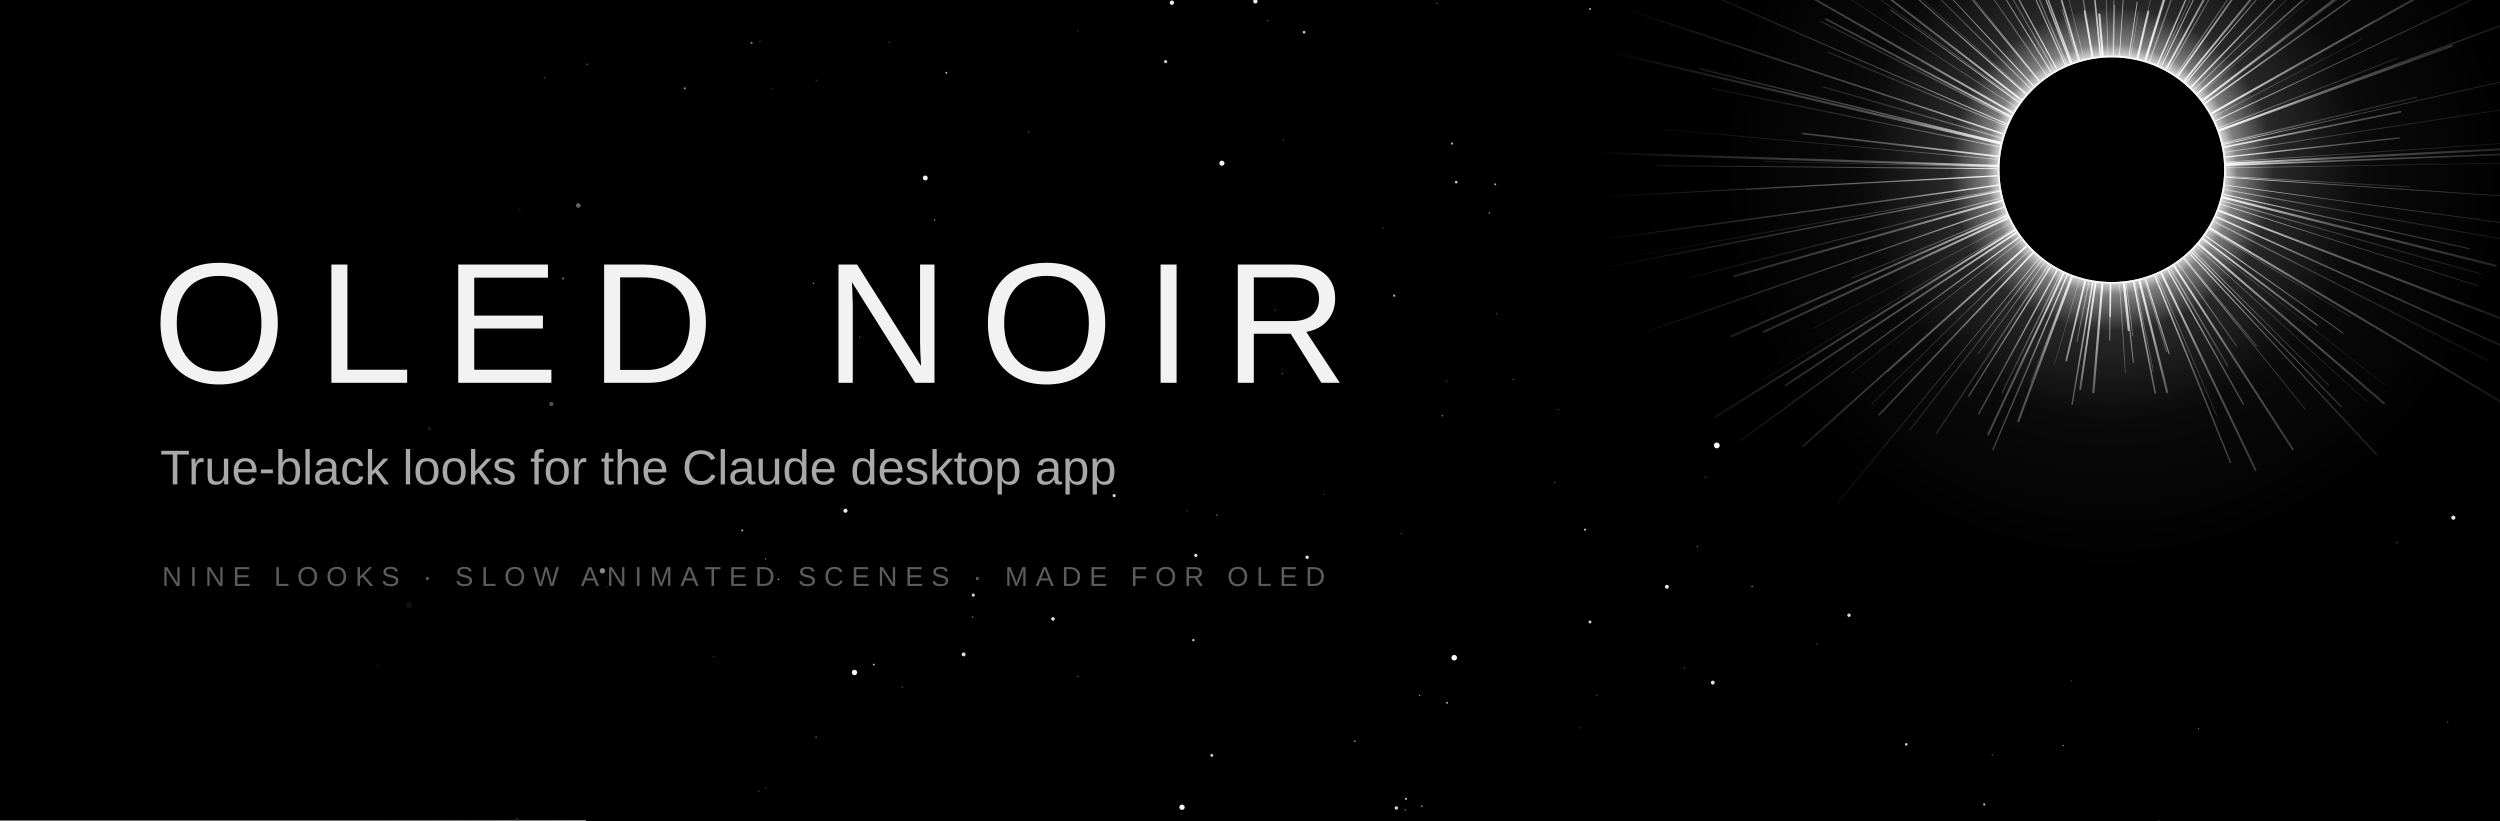
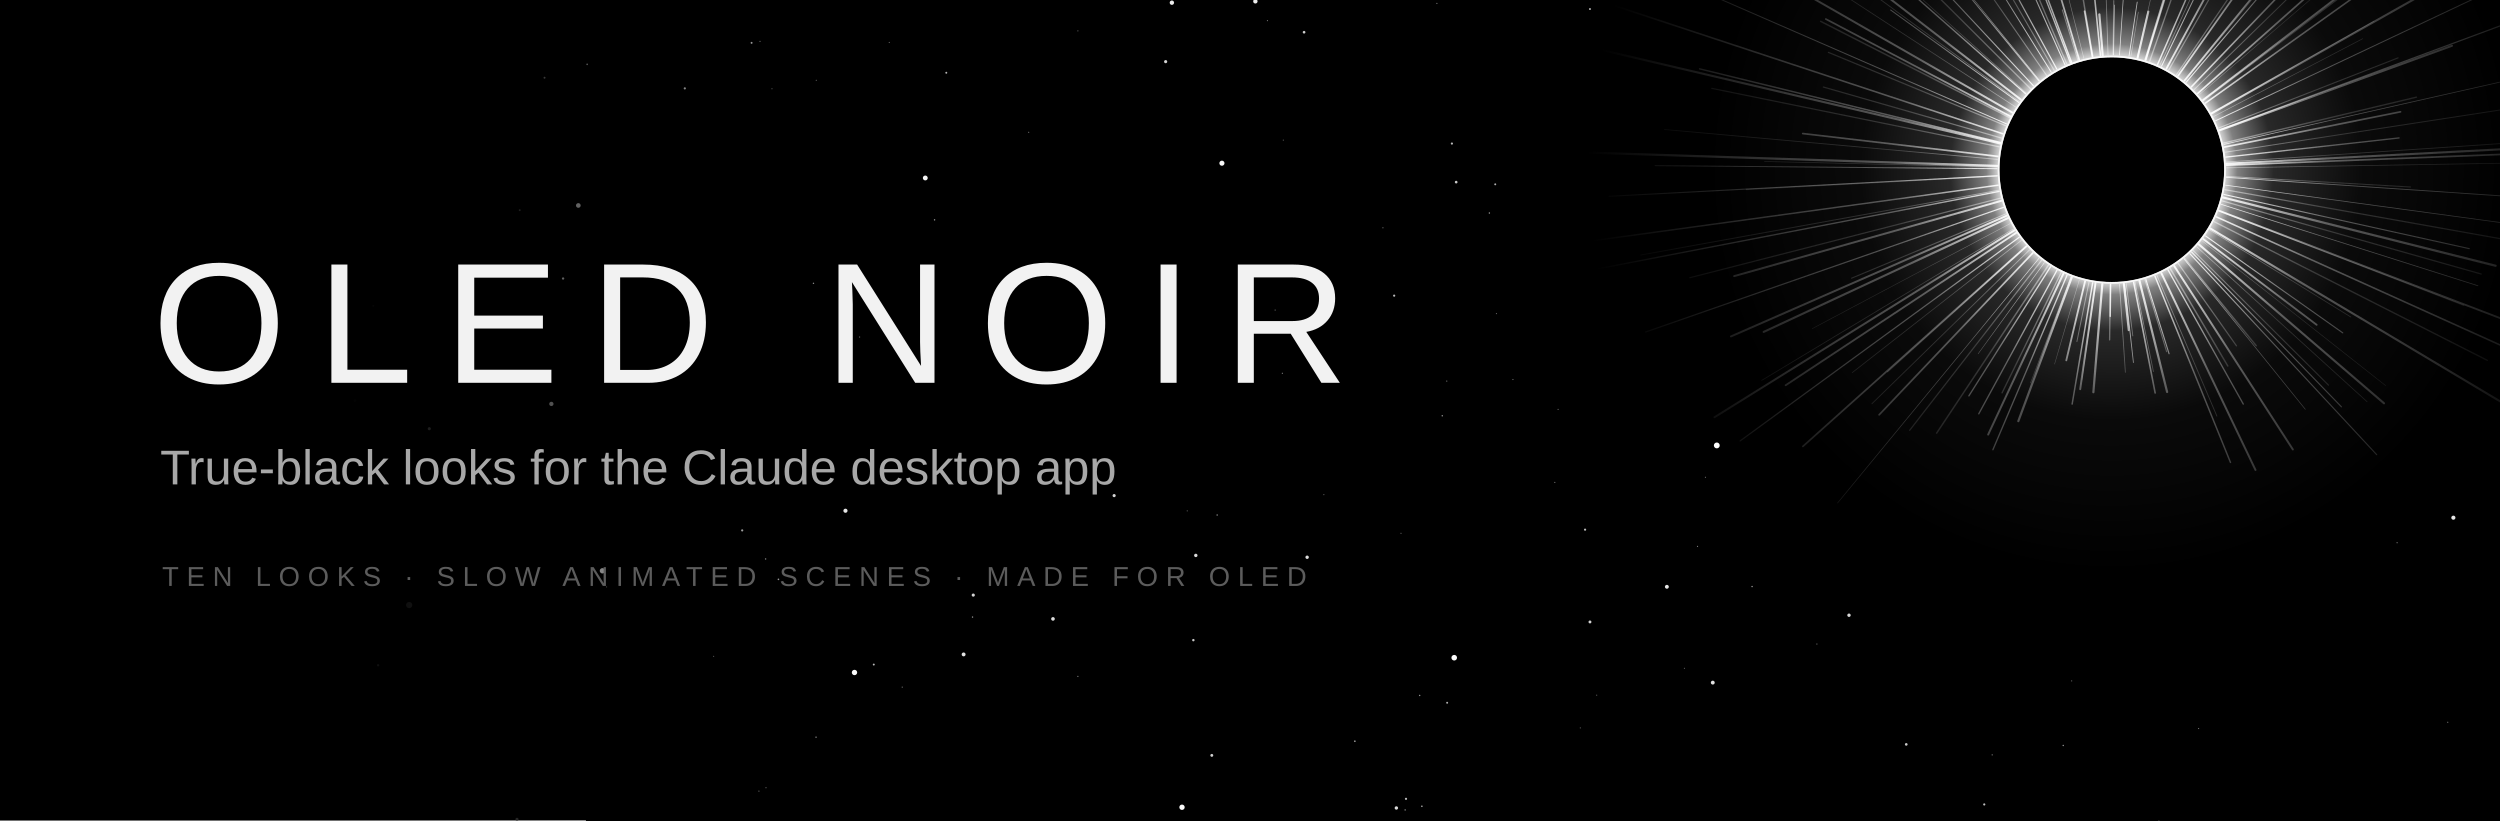
<svg xmlns="http://www.w3.org/2000/svg" viewBox="0 0 1280 420" width="1280" height="420">
  <rect width="1280" height="420" fill="#000" />
  <circle cx="0.0" cy="276.2" r="1.1" fill="#797979" />
  <circle cx="278.8" cy="39.8" r="0.5" fill="#878787" />
  <circle cx="166.5" cy="282.9" r="1.5" fill="#a4a4a4" />
  <circle cx="65.0" cy="72.6" r="0.5" fill="#ababab" />
  <circle cx="149.4" cy="16.2" r="1.5" fill="#7f7f7f" />
  <circle cx="36.7" cy="182.2" r="1.6" fill="#ababab" />
  <circle cx="97.0" cy="266.6" r="0.6" fill="#767676" />
  <circle cx="33.6" cy="212.5" r="0.7" fill="#c2c2c2" />
  <circle cx="131.2" cy="99.7" r="0.9" fill="#aaaaaa" />
  <circle cx="68.5" cy="328.5" r="1.6" fill="#c4c4c4" />
  <circle cx="98.8" cy="383.4" r="0.8" fill="#bbbbbb" />
  <circle cx="108.2" cy="152.6" r="0.5" fill="#8b8b8b" />
  <circle cx="152.7" cy="76.5" r="1.2" fill="#868686" />
  <circle cx="79.3" cy="157.3" r="1.2" fill="#c5c5c5" />
  <circle cx="181.7" cy="205.1" r="0.7" fill="#7a7a7a" />
  <circle cx="219.8" cy="219.5" r="0.8" fill="#a3a3a3" />
  <circle cx="391.9" cy="197.4" r="0.5" fill="#909090" />
  <circle cx="310.3" cy="154.9" r="0.7" fill="#d1d1d1" />
  <circle cx="161.9" cy="239.0" r="0.9" fill="#7d7d7d" />
  <circle cx="296.1" cy="105.2" r="1.2" fill="#c7c7c7" />
  <circle cx="58.4" cy="263.3" r="0.5" fill="#8e8e8e" />
  <circle cx="143.3" cy="62.0" r="0.9" fill="#a8a8a8" />
  <circle cx="418.9" cy="186.0" r="0.5" fill="#9a9a9a" />
  <circle cx="317.1" cy="237.9" r="1.6" fill="#707070" />
  <circle cx="25.4" cy="87.2" r="0.6" fill="#5b5b5b" />
  <circle cx="288.3" cy="142.6" r="0.6" fill="#cdcdcd" />
  <circle cx="322.8" cy="360.5" r="0.5" fill="#676767" />
  <circle cx="282.3" cy="206.8" r="1.1" fill="#b8b8b8" />
  <circle cx="324.6" cy="190.5" r="0.5" fill="#6d6d6d" />
  <circle cx="335.5" cy="26.8" r="0.7" fill="#ababab" />
  <circle cx="191.1" cy="156.6" r="0.5" fill="#5a5a5a" />
  <circle cx="56.4" cy="230.6" r="0.9" fill="#6c6c6c" />
  <circle cx="379.9" cy="246.8" r="0.6" fill="#747474" />
  <circle cx="315.7" cy="170.8" r="1.5" fill="#d3d3d3" />
  <circle cx="209.5" cy="309.8" r="1.6" fill="#707070" />
  <circle cx="399.2" cy="326.4" r="1.1" fill="#b8b8b8" />
  <circle cx="384.9" cy="18.4" r="1.0" fill="#c3c3c3" />
  <circle cx="109.5" cy="185.9" r="0.5" fill="#c1c1c1" />
  <circle cx="264.7" cy="419.5" r="0.8" fill="#646464" />
  <circle cx="266.1" cy="107.6" r="0.5" fill="#525252" />
  <circle cx="100.5" cy="160.5" r="1.6" fill="#525252" />
  <circle cx="59.6" cy="213.5" r="0.5" fill="#b3b3b3" />
  <circle cx="309.7" cy="21.7" r="0.9" fill="#8c8c8c" />
  <circle cx="193.6" cy="340.6" r="0.6" fill="#c4c4c4" />
  <circle cx="111.4" cy="283.7" r="1.5" fill="#777777" />
  <circle cx="314.0" cy="109.8" r="0.5" fill="#acacac" />
  <svg x="300" y="-60" width="1000" height="625" viewBox="0 0 1600 1000" preserveAspectRatio="xMidYMid slice">
    <defs>
      <radialGradient id="ec-fade" gradientUnits="userSpaceOnUse" cx="0" cy="0" r="430">
        <stop offset=".2" stop-color="#fff" stop-opacity=".95" />
        <stop offset=".42" stop-color="#fff" stop-opacity=".32" />
        <stop offset="1" stop-color="#fff" stop-opacity="0" />
      </radialGradient>
      <radialGradient id="ec-glow">
        <stop offset=".27" stop-color="#fff" stop-opacity=".95" />
        <stop offset=".31" stop-color="#fff" stop-opacity=".5" />
        <stop offset=".4" stop-color="#fff" stop-opacity=".16" />
        <stop offset=".62" stop-color="#fff" stop-opacity=".04" />
        <stop offset="1" stop-color="#fff" stop-opacity="0" />
      </radialGradient>
      <radialGradient id="ec-bead-glow">
        <stop offset="0" stop-color="#fff" stop-opacity="1" />
        <stop offset="1" stop-color="#fff" stop-opacity="0" />
      </radialGradient>
    </defs>
    <style>.tw-a{animation:tw-k 5.5s ease-in-out infinite}.tw-b{animation:tw-k 7.5s ease-in-out -2s infinite}.tw-c{animation:tw-k 11s ease-in-out -5s infinite}@keyframes tw-k{0%,100%{opacity:1}50%{opacity:.3}}.ec-spin{animation:ec-turn 300s linear infinite}.ec-spin-back{animation:ec-turn 460s linear reverse infinite}@keyframes ec-turn{to{transform:rotate(360deg)}}.ec-breathe{animation:ec-br 10s ease-in-out infinite}@keyframes ec-br{0%,100%{opacity:.8;transform:scale(1)}50%{opacity:1;transform:scale(1.045)}}.ec-bead{opacity:0;animation:ec-bd 26s ease-in-out infinite}@keyframes ec-bd{0%,76%,100%{opacity:0}86%{opacity:1}95%{opacity:0}}@media (max-aspect-ratio: 3/2){.ec-pos{transform:translate(-110px,0)}}@media (max-aspect-ratio: 1/1){.ec-pos{transform:translate(-330px,-20px)}}@media (prefers-reduced-motion: reduce){*{animation:none!important}}</style>
    <rect width="1600" height="1000" fill="#000" />
    <g>
      <circle cx="885.5" cy="576.7" r="1.6" fill="#e6e6e6" />
      <circle cx="1359.5" cy="820.3" r="0.6" fill="#999999" />
      <circle cx="432.7" cy="502" r="1.3" fill="#d3d3d3" />
      <circle cx="556.5" cy="842.4" r="0.5" fill="#747474" />
      <circle cx="482.6" cy="408.1" r="0.5" fill="#6e6e6e" />
      <circle cx="1041.3" cy="995.4" r="1.2" fill="#cfcfcf" />
      <circle cx="147.2" cy="553.9" r="0.6" fill="#999999" />
      <circle cx="1306.6" cy="935.1" r="1.3" fill="#d6d6d6" />
      <circle cx="667.7" cy="532.9" r="0.5" fill="#626262" />
      <circle cx="899.9" cy="643.5" r="0.5" fill="#5a5a5a" />
      <circle cx="141.7" cy="744.1" r="0.5" fill="#7e7e7e" />
      <circle cx="697.1" cy="98.8" r="0.5" fill="#797979" />
      <circle cx="759.4" cy="406.9" r="0.5" fill="#6f6f6f" />
      <circle cx="147.5" cy="741.3" r="0.5" fill="#747474" />
      <circle cx="159.8" cy="920.2" r="1.9" fill="#f0f0f0" />
      <circle cx="1254" cy="965.9" r="0.7" fill="#a3a3a3" />
      <circle cx="512.7" cy="714.8" r="1.2" fill="#cecece" />
      <circle cx="705.5" cy="671.7" r="0.8" fill="#b1b1b1" />
      <circle cx="157.7" cy="570.6" r="0.7" fill="#a4a4a4" />
      <circle cx="1003.3" cy="955.4" r="1" fill="#c1c1c1" />
      <circle cx="755.2" cy="5" r="0.5" fill="#616161" />
      <circle cx="558.3" cy="112.9" r="0.5" fill="#747474" />
      <circle cx="355.3" cy="806.5" r="1.2" fill="#d2d2d2" />
      <circle cx="564.6" cy="350" r="0.5" fill="#6a6a6a" />
      <circle cx="188.5" cy="699.9" r="0.6" fill="#8e8e8e" />
      <circle cx="259.1" cy="658.9" r="0.5" fill="#7a7a7a" />
      <circle cx="373.4" cy="12.2" r="0.5" fill="#696969" />
      <circle cx="1" cy="148.7" r="0.7" fill="#ababab" />
      <circle cx="521" cy="229.7" r="2.1" fill="#f7f7f7" />
      <circle cx="16.9" cy="576.8" r="0.5" fill="#808080" />
      <circle cx="9.1" cy="71.3" r="0.5" fill="#787878" />
      <circle cx="765" cy="877.9" r="1.2" fill="#d1d1d1" />
      <circle cx="570.5" cy="401.8" r="0.5" fill="#888888" />
      <circle cx="923.1" cy="655.2" r="1.6" fill="#e2e2e2" />
      <circle cx="295.2" cy="155.6" r="0.8" fill="#b3b3b3" />
      <circle cx="705.2" cy="408.2" r="0.5" fill="#7c7c7c" />
      <circle cx="756" cy="996.2" r="0.6" fill="#949494" />
      <circle cx="1483.7" cy="540.6" r="0.5" fill="#808080" />
    </g>
    <g class="tw-a">
      <circle cx="128" cy="530.5" r="0.9" fill="#bebebe" />
      <circle cx="285.6" cy="276.1" r="0.6" fill="#9b9b9b" />
      <circle cx="474.9" cy="146.5" r="1.3" fill="#d5d5d5" />
      <circle cx="711.3" cy="634.8" r="2.3" fill="#fcfcfc" />
      <circle cx="1008.4" cy="623.6" r="0.5" fill="#6f6f6f" />
      <circle cx="657.4" cy="918.8" r="0.9" fill="#bbbbbb" />
      <circle cx="220" cy="646.9" r="2.2" fill="#fafafa" />
      <circle cx="1217.1" cy="653.8" r="0.5" fill="#666666" />
      <circle cx="81" cy="168.4" r="0.9" fill="#bcbcbc" />
      <circle cx="662.1" cy="338.2" r="0.9" fill="#bbbbbb" />
      <circle cx="712.9" cy="245.2" r="1.1" fill="#cbcbcb" />
      <circle cx="1483.2" cy="990.5" r="0.6" fill="#9a9a9a" />
      <circle cx="434.4" cy="63" r="0.7" fill="#a3a3a3" />
      <circle cx="926.4" cy="460.9" r="2.4" fill="#fefefe" />
      <circle cx="403" cy="650.1" r="0.5" fill="#8a8a8a" />
      <circle cx="883.6" cy="808.1" r="0.8" fill="#b4b4b4" />
      <circle cx="480" cy="98.2" r="1.8" fill="#ececec" />
      <circle cx="669.1" cy="905.4" r="0.6" fill="#939393" />
      <circle cx="663.9" cy="757.9" r="1.4" fill="#d9d9d9" />
      <circle cx="629.9" cy="703.2" r="0.7" fill="#a6a6a6" />
      <circle cx="1214.7" cy="931.2" r="0.5" fill="#7a7a7a" />
      <circle cx="278" cy="241.8" r="2" fill="#f4f4f4" />
      <circle cx="110.2" cy="864.2" r="1.7" fill="#e9e9e9" />
      <circle cx="1291.3" cy="950" r="0.5" fill="#636363" />
      <circle cx="628.2" cy="945.7" r="0.9" fill="#bdbdbd" />
      <circle cx="235.8" cy="640.4" r="0.8" fill="#b8b8b8" />
      <circle cx="382.6" cy="603" r="1.5" fill="#dddddd" />
      <circle cx="701.5" cy="436.6" r="0.6" fill="#9c9c9c" />
      <circle cx="1034.7" cy="600" r="1.4" fill="#d9d9d9" />
      <circle cx="79.8" cy="387.3" r="0.5" fill="#6d6d6d" />
      <circle cx="828" cy="665.5" r="0.5" fill="#5d5d5d" />
      <circle cx="326.2" cy="76.5" r="0.6" fill="#909090" />
      <circle cx="488.3" cy="757.3" r="2.2" fill="#fafafa" />
      <circle cx="588.3" cy="122.4" r="1.1" fill="#cdcdcd" />
      <circle cx="822.5" cy="605.5" r="1.2" fill="#d3d3d3" />
      <circle cx="814.6" cy="692.3" r="0.5" fill="#5c5c5c" />
      <circle cx="1525.2" cy="687.7" r="0.5" fill="#787878" />
      <circle cx="1529.8" cy="520.1" r="1.7" fill="#e6e6e6" />
    </g>
    <g class="tw-b">
      <circle cx="818.5" cy="529.9" r="0.9" fill="#bebebe" />
      <circle cx="768.1" cy="843.5" r="0.6" fill="#9f9f9f" />
      <circle cx="1288.6" cy="768.8" r="0.6" fill="#8e8e8e" />
      <circle cx="122.8" cy="841.3" r="0.7" fill="#acacac" />
      <circle cx="745.9" cy="352.9" r="0.5" fill="#626262" />
      <circle cx="671.1" cy="759.5" r="0.6" fill="#8c8c8c" />
      <circle cx="604.2" cy="937.3" r="1.7" fill="#e7e7e7" />
      <circle cx="822.5" cy="103.4" r="0.8" fill="#b6b6b6" />
      <circle cx="1415.1" cy="961.4" r="0.9" fill="#bdbdbd" />
      <circle cx="917.1" cy="487" r="0.5" fill="#6a6a6a" />
      <circle cx="692.8" cy="850.4" r="0.9" fill="#b8b8b8" />
      <circle cx="101.9" cy="84.8" r="2.4" fill="#ffffff" />
      <circle cx="740.1" cy="270.5" r="0.6" fill="#9f9f9f" />
      <circle cx="309.4" cy="632.1" r="1.6" fill="#e2e2e2" />
      <circle cx="548.4" cy="97.1" r="1.8" fill="#ececec" />
      <circle cx="362.7" cy="204.4" r="0.5" fill="#717171" />
      <circle cx="831.6" cy="876.1" r="0.5" fill="#636363" />
      <circle cx="141.4" cy="937" r="0.8" fill="#b5b5b5" />
      <circle cx="910.6" cy="543.6" r="0.5" fill="#858585" />
      <circle cx="691.1" cy="782.9" r="0.9" fill="#bdbdbd" />
      <circle cx="1212.3" cy="922.2" r="0.6" fill="#909090" />
      <circle cx="135.7" cy="131.1" r="0.8" fill="#b0b0b0" />
      <circle cx="459.8" cy="900" r="0.5" fill="#6a6a6a" />
      <circle cx="590.8" cy="552.5" r="1.4" fill="#dddddd" />
      <circle cx="497.6" cy="620.4" r="1" fill="#c6c6c6" />
      <circle cx="674.2" cy="965.8" r="0.6" fill="#8d8d8d" />
      <circle cx="104.6" cy="633.7" r="0.5" fill="#6f6f6f" />
      <circle cx="241" cy="906.1" r="0.6" fill="#9c9c9c" />
      <circle cx="419.4" cy="61.3" r="0.5" fill="#8b8b8b" />
      <circle cx="744.9" cy="247" r="0.8" fill="#b0b0b0" />
      <circle cx="1152" cy="714.4" r="0.5" fill="#898989" />
      <circle cx="1081.6" cy="705.8" r="1.1" fill="#c9c9c9" />
      <circle cx="336.5" cy="931.8" r="2.2" fill="#f9f9f9" />
      <circle cx="186.4" cy="328.1" r="0.6" fill="#8d8d8d" />
      <circle cx="1124.6" cy="824.6" r="0.6" fill="#989898" />
      <circle cx="403" cy="121.3" r="0.5" fill="#5e5e5e" />
      <circle cx="769.1" cy="939.6" r="0.5" fill="#717171" />
      <circle cx="671.8" cy="750.4" r="0.9" fill="#bebebe" />
      <circle cx="683" cy="665.7" r="0.6" fill="#999999" />
      <circle cx="1187.9" cy="777.4" r="0.8" fill="#b5b5b5" />
      <circle cx="188.7" cy="161.8" r="0.5" fill="#5f5f5f" />
      <circle cx="796.4" cy="431.4" r="0.5" fill="#676767" />
      <circle cx="317.3" cy="583.5" r="1.3" fill="#d3d3d3" />
    </g>
    <g class="tw-c">
      <circle cx="955.3" cy="576.5" r="0.6" fill="#9f9f9f" />
      <circle cx="402.7" cy="56.2" r="1.3" fill="#d4d4d4" />
      <circle cx="492.6" cy="514.5" r="0.5" fill="#5b5b5b" />
      <circle cx="793.7" cy="491.2" r="0.5" fill="#757575" />
      <circle cx="1126.3" cy="834.8" r="2" fill="#f2f2f2" />
      <circle cx="263.7" cy="822" r="0.5" fill="#707070" />
      <circle cx="1210.2" cy="706.7" r="0.6" fill="#999999" />
      <circle cx="13.5" cy="563.6" r="2.2" fill="#f9f9f9" />
      <circle cx="370.5" cy="934.3" r="0.5" fill="#676767" />
      <circle cx="224.2" cy="372.1" r="0.5" fill="#707070" />
      <circle cx="684.8" cy="756.5" r="0.7" fill="#a1a1a1" />
      <circle cx="152.4" cy="168.7" r="0.5" fill="#5d5d5d" />
      <circle cx="1145.5" cy="755" r="0.9" fill="#bfbfbf" />
      <circle cx="102.2" cy="59.2" r="0.6" fill="#9b9b9b" />
      <circle cx="142.6" cy="129.9" r="0.5" fill="#7e7e7e" />
      <circle cx="248.5" cy="130.8" r="0.5" fill="#656565" />
      <circle cx="592.6" cy="12.2" r="0.5" fill="#7f7f7f" />
      <circle cx="604.5" cy="501.2" r="0.5" fill="#5d5d5d" />
      <circle cx="571.3" cy="210.8" r="0.5" fill="#5c5c5c" />
      <circle cx="212.6" cy="514.4" r="1.7" fill="#e7e7e7" />
      <circle cx="517.1" cy="517.9" r="0.6" fill="#909090" />
      <circle cx="671.8" cy="892.8" r="0.6" fill="#9a9a9a" />
      <circle cx="439.1" cy="54.4" r="0.6" fill="#929292" />
      <circle cx="1321.1" cy="692.8" r="0.5" fill="#737373" />
      <circle cx="14.8" cy="934" r="1.7" fill="#e9e9e9" />
      <circle cx="652.9" cy="282.6" r="0.5" fill="#6f6f6f" />
      <circle cx="709.4" cy="213.6" r="0.9" fill="#b8b8b8" />
      <circle cx="316.7" cy="601.5" r="0.6" fill="#979797" />
      <circle cx="518.7" cy="770.9" r="1" fill="#c7c7c7" />
      <circle cx="755.7" cy="86.2" r="0.7" fill="#a9a9a9" />
      <circle cx="499.6" cy="551" r="1.4" fill="#d9d9d9" />
    </g>
    <g class="ec-pos">
      <g transform="translate(1250 235)">
        <circle class="ec-breathe" r="330" fill="url(#ec-glow)" />
        <g class="ec-spin" stroke="url(#ec-fade)" stroke-linecap="round" fill="none">
          <path d="M93.9 -3.7L479.9 -18.8" stroke-width="1.4" />
          <path d="M93.8 6.3L367 24.7" stroke-width="0.7" />
          <path d="M93.1 12.7L328.5 44.7" stroke-width="0.6" />
          <path d="M91.8 20.3L292.8 64.7" stroke-width="0.9" />
          <path d="M91.2 22.8L314.4 78.7" stroke-width="1.8" />
          <path d="M89.6 28.4L299.9 95.1" stroke-width="0.6" />
          <path d="M87.8 33.6L335.3 128.2" stroke-width="1.5" />
          <path d="M85.7 38.7L355 160.3" stroke-width="1.3" />
          <path d="M80.7 48.2L334 199.3" stroke-width="1.7" />
          <path d="M76.8 54.3L189.2 133.7" stroke-width="0.9" />
          <path d="M74.9 56.8L167.8 127.1" stroke-width="1.5" />
          <path d="M71.3 61.2L223 191.4" stroke-width="1.7" />
          <path d="M65.4 67.5L188.1 194.3" stroke-width="0.9" />
          <path d="M64 68.9L217 233.5" stroke-width="0.9" />
          <path d="M59.1 73.1L158.5 196.3" stroke-width="0.5" />
          <path d="M51.1 78.9L148.3 229.2" stroke-width="1.6" />
          <path d="M46 82L107.7 192" stroke-width="1.1" />
          <path d="M40.6 84.8L117.7 246" stroke-width="1.6" />
          <path d="M35.3 87.1L97.2 239.8" stroke-width="1.2" />
          <path d="M27.9 89.8L46.9 150.8" stroke-width="0.9" />
          <path d="M22.7 91.2L45.3 182.1" stroke-width="1.8" />
          <path d="M17.9 92.3L35.5 182.9" stroke-width="1.3" />
          <path d="M10.5 93.4L17.7 158" stroke-width="0.7" />
          <path d="M9.8 93.5L13.8 131.5" stroke-width="1.6" />
          <path d="M-1 94L-1.3 120.1" stroke-width="1.2" />
          <path d="M-7.8 93.7L-15.1 182.3" stroke-width="1.8" />
          <path d="M-13.4 93L-25.9 179.8" stroke-width="1.6" />
          <path d="M-15.7 92.7L-32.5 192" stroke-width="1.2" />
          <path d="M-21.9 91.4L-37.3 156.2" stroke-width="1.5" />
          <path d="M-32.8 88.1L-76.6 206" stroke-width="1.8" />
          <path d="M-36.7 86.5L-97.4 229.4" stroke-width="1.1" />
          <path d="M-39.7 85.2L-101.3 217" stroke-width="1.6" />
          <path d="M-45 82.5L-109 200" stroke-width="1.1" />
          <path d="M-50.2 79.5L-117.1 185.3" stroke-width="1.1" />
          <path d="M-55.2 76.1L-109.5 150.8" stroke-width="0.4" />
          <path d="M-59.7 72.6L-224.7 273.1" stroke-width="0.5" />
          <path d="M-64.7 68.2L-190.6 200.8" stroke-width="1.4" />
          <path d="M-70 62.7L-253.1 226.7" stroke-width="1.4" />
          <path d="M-75.9 55.4L-304.5 222.2" stroke-width="1" />
          <path d="M-78.4 51.8L-267.2 176.6" stroke-width="1.5" />
          <path d="M-79.8 49.7L-325.5 202.8" stroke-width="1.6" />
          <path d="M-85.2 39.7L-285.2 132.9" stroke-width="1.7" />
          <path d="M-86.1 37.7L-312 136.6" stroke-width="1.6" />
          <path d="M-88.8 30.9L-382 133" stroke-width="1" />
          <path d="M-90.5 25.5L-309.4 87.2" stroke-width="1.6" />
          <path d="M-92.3 17.8L-483.2 93.2" stroke-width="1.1" />
          <path d="M-93.1 12.7L-497.5 68.1" stroke-width="1.2" />
          <path d="M-93.9 5L-411.8 21.8" stroke-width="0.9" />
          <path d="M-94 -0.8L-374.1 -3.3" stroke-width="0.8" />
          <path d="M-93.9 -3.1L-453.9 -14.8" stroke-width="1.8" />
          <path d="M-93.4 -10.9L-253.2 -29.6" stroke-width="1.4" />
          <path d="M-91.5 -21.5L-460.4 -108" stroke-width="1.7" />
          <path d="M-91.3 -22.3L-337.7 -82.6" stroke-width="1.2" />
          <path d="M-89.3 -29.4L-418.8 -138.1" stroke-width="1.3" />
          <path d="M-86.2 -37.5L-351.3 -153" stroke-width="0.8" />
          <path d="M-83.2 -43.8L-234.3 -123.4" stroke-width="1.4" />
          <path d="M-81.5 -46.8L-305.7 -175.3" stroke-width="1.6" />
          <path d="M-76.2 -55L-181.2 -130.8" stroke-width="0.8" />
          <path d="M-74.5 -57.4L-303.2 -233.6" stroke-width="1.6" />
          <path d="M-70.5 -62.1L-216.2 -190.5" stroke-width="1.1" />
          <path d="M-64.2 -68.7L-228.6 -244.7" stroke-width="0.9" />
          <path d="M-59.6 -72.7L-216 -263.2" stroke-width="0.4" />
          <path d="M-59.2 -73L-144.6 -178.4" stroke-width="0.5" />
          <path d="M-49.6 -79.8L-123.5 -198.7" stroke-width="0.8" />
          <path d="M-45.1 -82.5L-96.7 -177" stroke-width="1" />
          <path d="M-38.3 -85.8L-63.9 -143.2" stroke-width="0.9" />
          <path d="M-34 -87.7L-71.7 -185" stroke-width="1.1" />
          <path d="M-33 -88L-67.8 -180.9" stroke-width="1.2" />
          <path d="M-26.7 -90.1L-54.9 -185.1" stroke-width="1.4" />
          <path d="M-15.9 -92.6L-22.3 -129.8" stroke-width="1.4" />
          <path d="M-9.3 -93.5L-14.5 -145.3" stroke-width="1.3" />
          <path d="M-7.5 -93.7L-10.2 -127.2" stroke-width="1.8" />
          <path d="M1.5 -94L2.1 -134.9" stroke-width="0.5" />
          <path d="M6.3 -93.8L10 -149.5" stroke-width="0.6" />
          <path d="M14.1 -92.9L20.8 -137.3" stroke-width="0.7" />
          <path d="M21.1 -91.6L29.9 -129.5" stroke-width="1.7" />
          <path d="M27.4 -89.9L54.7 -179.7" stroke-width="1.4" />
          <path d="M27.9 -89.8L50.4 -162.4" stroke-width="1.2" />
          <path d="M37.5 -86.2L80 -183.8" stroke-width="1.2" />
          <path d="M40.7 -84.7L95.3 -198.5" stroke-width="0.8" />
          <path d="M44.7 -82.7L95.1 -175.7" stroke-width="1.5" />
          <path d="M54.2 -76.8L175.8 -248.9" stroke-width="1.4" />
          <path d="M59.4 -72.9L190.2 -233.4" stroke-width="1.4" />
          <path d="M60.9 -71.6L185.8 -218.5" stroke-width="0.9" />
          <path d="M65.1 -67.8L206.5 -215.2" stroke-width="1.3" />
          <path d="M70.3 -62.4L201.6 -178.9" stroke-width="1.4" />
          <path d="M74.7 -57.1L231.2 -176.9" stroke-width="1.5" />
          <path d="M76.6 -54.5L270.3 -192.6" stroke-width="1.3" />
          <path d="M81.9 -46.2L258.5 -145.8" stroke-width="1.7" />
          <path d="M85 -40.1L356.8 -168.5" stroke-width="0.8" />
          <path d="M88.2 -32.6L372.6 -138" stroke-width="1" />
          <path d="M88.3 -32.2L278.7 -101.5" stroke-width="1.6" />
          <path d="M91.7 -20.7L476 -107.4" stroke-width="0.6" />
          <path d="M92.2 -18.5L236.5 -47.4" stroke-width="1.4" />
          <path d="M93.4 -10.3L235.3 -26" stroke-width="1.1" />
          <path d="M93.9 -4.9L380.1 -19.9" stroke-width="1.7" />
        </g>
        <g class="ec-spin-back" stroke="url(#ec-fade)" stroke-linecap="round" fill="none" opacity=".55">
          <path d="M94 -1.5L338.2 -5.6" stroke-width="0.6" />
          <path d="M93.8 5.5L244.7 14.2" stroke-width="0.8" />
          <path d="M92.6 16.4L356.2 63.3" stroke-width="1" />
          <path d="M90.5 25.6L302.6 85.5" stroke-width="1" />
          <path d="M87.7 33.8L288.3 111.2" stroke-width="0.9" />
          <path d="M83.8 42.6L307.6 156.2" stroke-width="1.1" />
          <path d="M80 49.3L195.8 120.7" stroke-width="0.6" />
          <path d="M73.8 58.2L224.3 176.9" stroke-width="0.4" />
          <path d="M69.6 63.2L209.1 190.1" stroke-width="0.6" />
          <path d="M66.7 66.3L177.5 176.5" stroke-width="0.9" />
          <path d="M59.6 72.7L118.3 144.2" stroke-width="1.2" />
          <path d="M54.3 76.7L102.1 144.3" stroke-width="1" />
          <path d="M47.8 80.9L95 160.8" stroke-width="1.2" />
          <path d="M36.9 86.5L86.1 201.9" stroke-width="0.7" />
          <path d="M27.1 90L44.9 149.1" stroke-width="0.9" />
          <path d="M19 92.1L34.1 165.4" stroke-width="0.7" />
          <path d="M11.8 93.3L17.2 136.2" stroke-width="0.7" />
          <path d="M6.3 93.8L11.1 166" stroke-width="0.7" />
          <path d="M-1.2 94L-1.8 139.4" stroke-width="1.1" />
          <path d="M-13.2 93.1L-24.5 172.4" stroke-width="0.4" />
          <path d="M-18.7 92.1L-28.6 140.8" stroke-width="0.8" />
          <path d="M-26.6 90.2L-46.9 159.3" stroke-width="0.4" />
          <path d="M-33.5 87.8L-66.6 174.7" stroke-width="0.6" />
          <path d="M-41.5 84.3L-89.9 182.8" stroke-width="1.1" />
          <path d="M-52 78.3L-143.5 215.8" stroke-width="1.2" />
          <path d="M-57.6 74.3L-165.6 213.5" stroke-width="1" />
          <path d="M-67.3 65.6L-196.5 191.7" stroke-width="0.7" />
          <path d="M-69.8 63L-183.7 165.6" stroke-width="1" />
          <path d="M-74.1 57.9L-212.6 166.2" stroke-width="0.6" />
          <path d="M-80.5 48.5L-286.8 172.6" stroke-width="0.6" />
          <path d="M-83 44L-245.4 130.2" stroke-width="0.4" />
          <path d="M-86.8 36.2L-213.2 88.9" stroke-width="0.9" />
          <path d="M-91.1 23.3L-345.7 88.5" stroke-width="1" />
          <path d="M-92.5 16.8L-385.9 69.9" stroke-width="0.8" />
          <path d="M-93.9 5.1L-299.3 16.2" stroke-width="1.1" />
          <path d="M-94 -2.2L-284.5 -6.7" stroke-width="0.6" />
          <path d="M-93.6 -8.4L-366.5 -32.9" stroke-width="0.7" />
          <path d="M-92.1 -18.7L-327.7 -66.6" stroke-width="1" />
          <path d="M-90.4 -25.9L-236.3 -67.7" stroke-width="1" />
          <path d="M-86.9 -36L-232.2 -96.1" stroke-width="1" />
          <path d="M-83.8 -42.7L-238.5 -121.5" stroke-width="1.2" />
          <path d="M-78.7 -51.3L-222.8 -145.2" stroke-width="0.6" />
          <path d="M-75.7 -55.7L-212.2 -156" stroke-width="0.7" />
          <path d="M-69.9 -62.8L-216 -194.2" stroke-width="0.5" />
          <path d="M-66.6 -66.3L-154.9 -154.2" stroke-width="1.1" />
          <path d="M-59.7 -72.6L-140.7 -171.3" stroke-width="1" />
          <path d="M-53.5 -77.3L-108.8 -157.1" stroke-width="0.9" />
          <path d="M-47.2 -81.3L-103 -177.6" stroke-width="0.9" />
          <path d="M-36.9 -86.5L-70.4 -165.2" stroke-width="1.1" />
          <path d="M-27.8 -89.8L-40.5 -130.8" stroke-width="0.9" />
          <path d="M-22.9 -91.2L-37.7 -149.7" stroke-width="0.5" />
          <path d="M-15.6 -92.7L-26.5 -158" stroke-width="1.2" />
          <path d="M-3.1 -94L-5.2 -159.4" stroke-width="0.7" />
          <path d="M1.1 -94L1.6 -138.5" stroke-width="0.9" />
          <path d="M15.6 -92.7L21.7 -129.1" stroke-width="0.5" />
          <path d="M20.8 -91.7L41.1 -180.7" stroke-width="0.5" />
          <path d="M31 -88.8L67.1 -192.2" stroke-width="1.1" />
          <path d="M39.3 -85.4L70 -152.3" stroke-width="0.6" />
          <path d="M46.6 -81.6L85.8 -150.4" stroke-width="1" />
          <path d="M52.9 -77.7L117.5 -172.7" stroke-width="1" />
          <path d="M59.8 -72.6L138.7 -168.4" stroke-width="0.5" />
          <path d="M67.4 -65.6L177.7 -173" stroke-width="0.8" />
          <path d="M71.4 -61.2L170.8 -146.4" stroke-width="0.4" />
          <path d="M75 -56.7L256 -193.5" stroke-width="1.2" />
          <path d="M81.8 -46.3L214.7 -121.6" stroke-width="0.7" />
          <path d="M83.3 -43.5L205.5 -107.3" stroke-width="0.5" />
          <path d="M87.6 -34.2L234.5 -91.6" stroke-width="0.9" />
          <path d="M91.4 -21.8L249.5 -59.4" stroke-width="1.1" />
          <path d="M92.9 -14.3L370.1 -56.9" stroke-width="0.8" />
          <path d="M93.8 -6.3L381.6 -25.6" stroke-width="0.7" />
        </g>
        <circle r="92" fill="#000" />
        <circle r="92.8" fill="none" stroke="#fff" stroke-opacity=".85" stroke-width="1.4" />
        <g class="ec-bead">
          <circle cx="-58.4" cy="-72.4" r="16" fill="url(#ec-bead-glow)" />
          <circle cx="-58.4" cy="-72.4" r="2.6" fill="#fff" />
        </g>
      </g>
    </g>
  </svg>
  <linearGradient id="bn-fade" x1="0" x2="1">
    <stop offset=".25" stop-color="#000" />
    <stop offset=".6" stop-color="#000" stop-opacity="0" />
  </linearGradient>
  <rect width="700" height="420" fill="url(#bn-fade)" />
  <g font-family="Segoe UI, Helvetica Neue, Arial, sans-serif">
    <text x="78" y="196" font-size="88" font-weight="300" letter-spacing="16" fill="#f2f2f2">OLED NOIR</text>
    <text x="82" y="248" font-size="25" fill="#a8a8a8">True-black looks for the Claude desktop app</text>
-     <text x="83" y="300" font-size="14" letter-spacing="4" fill="#5c5c5c">NINE LOOKS · SLOW ANIMATED SCENES · MADE FOR OLED</text>
+     <text x="83" y="300" font-size="14" letter-spacing="4" fill="#5c5c5c">TEN LOOKS · SLOW ANIMATED SCENES · MADE FOR OLED</text>
  </g>
</svg>
